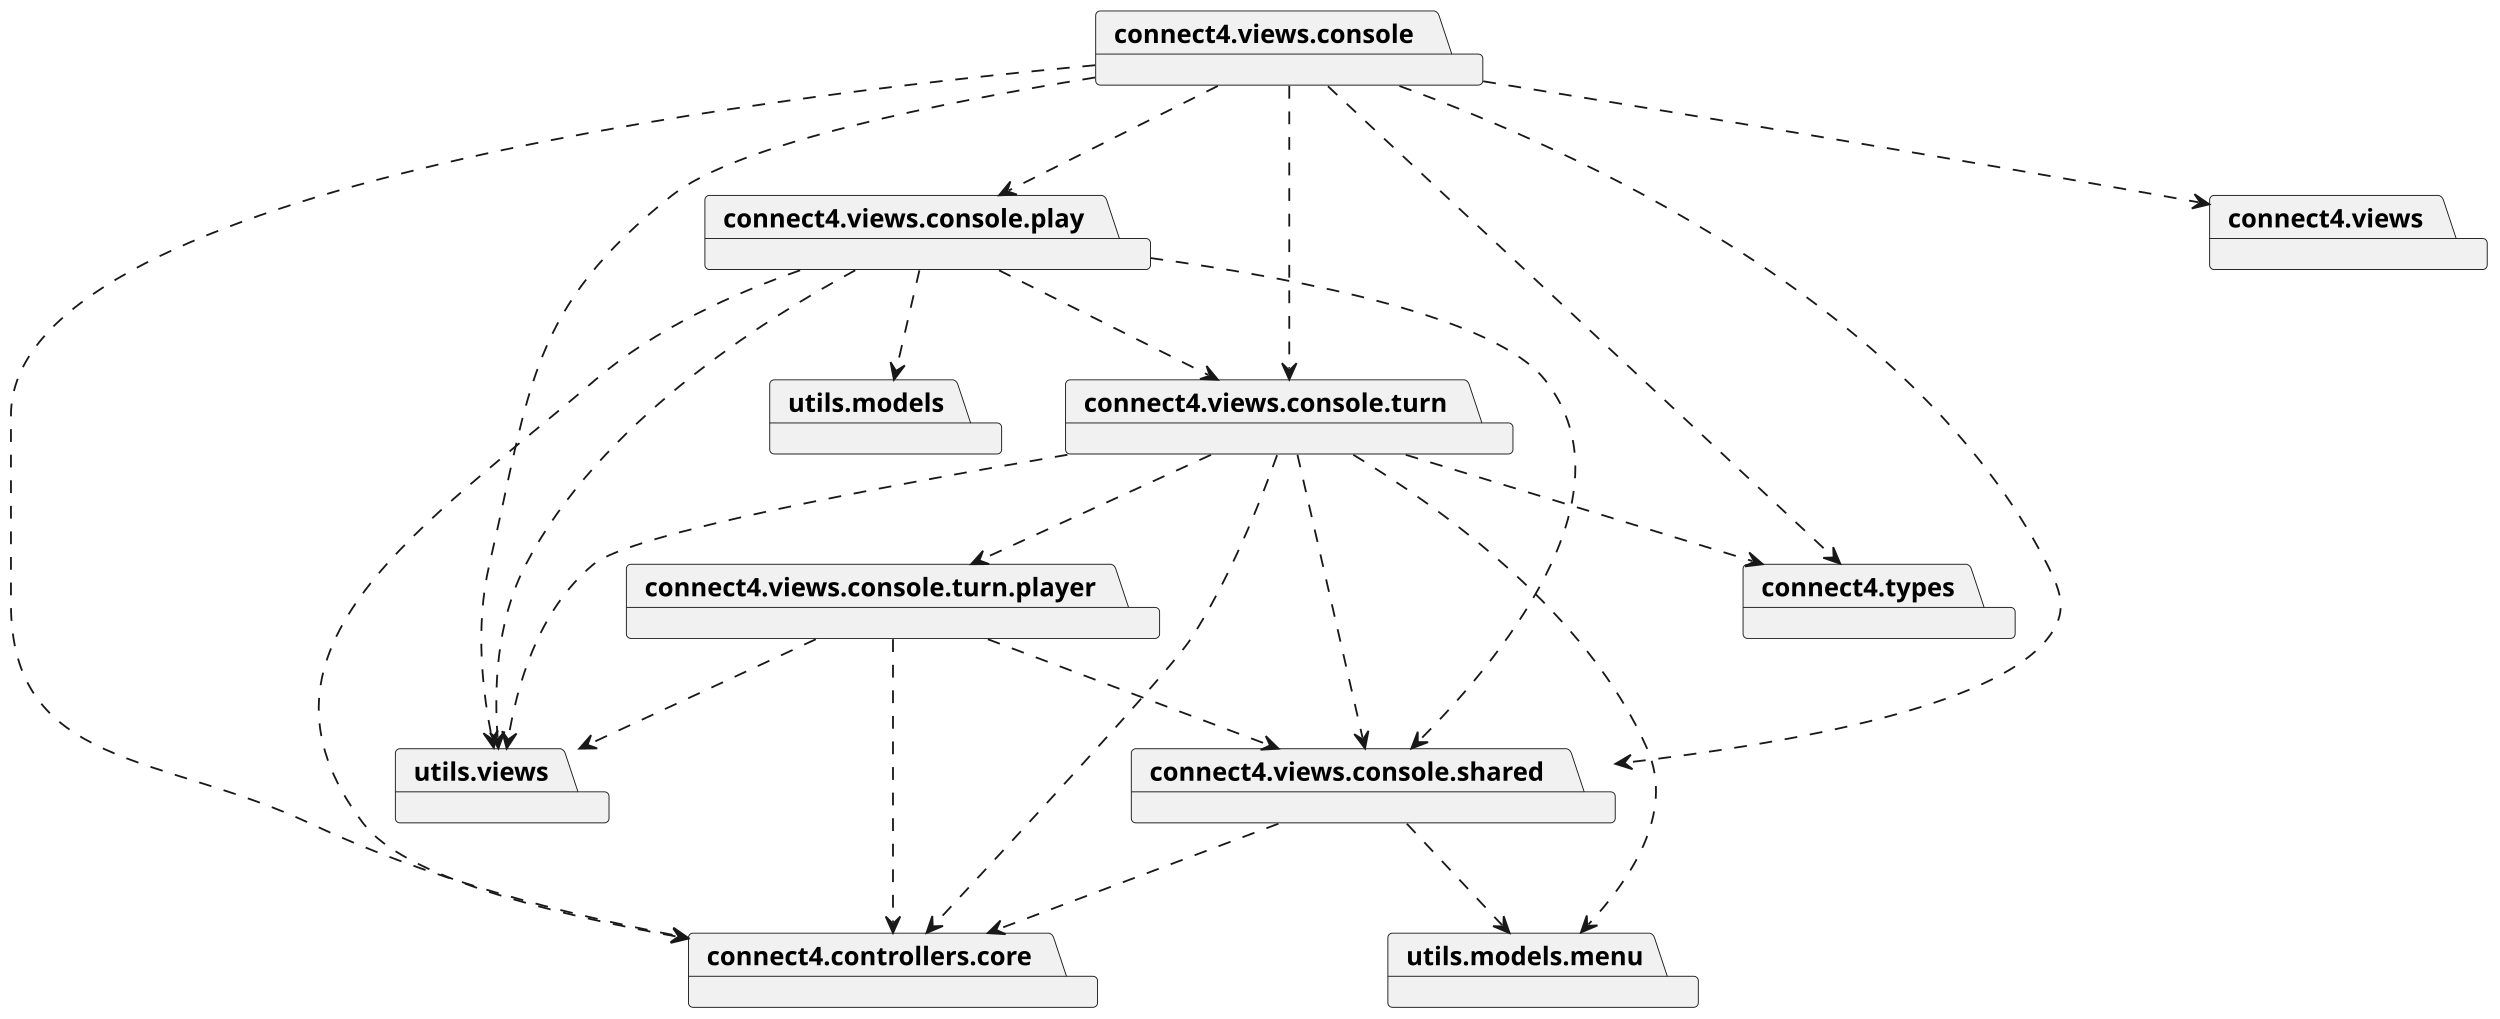
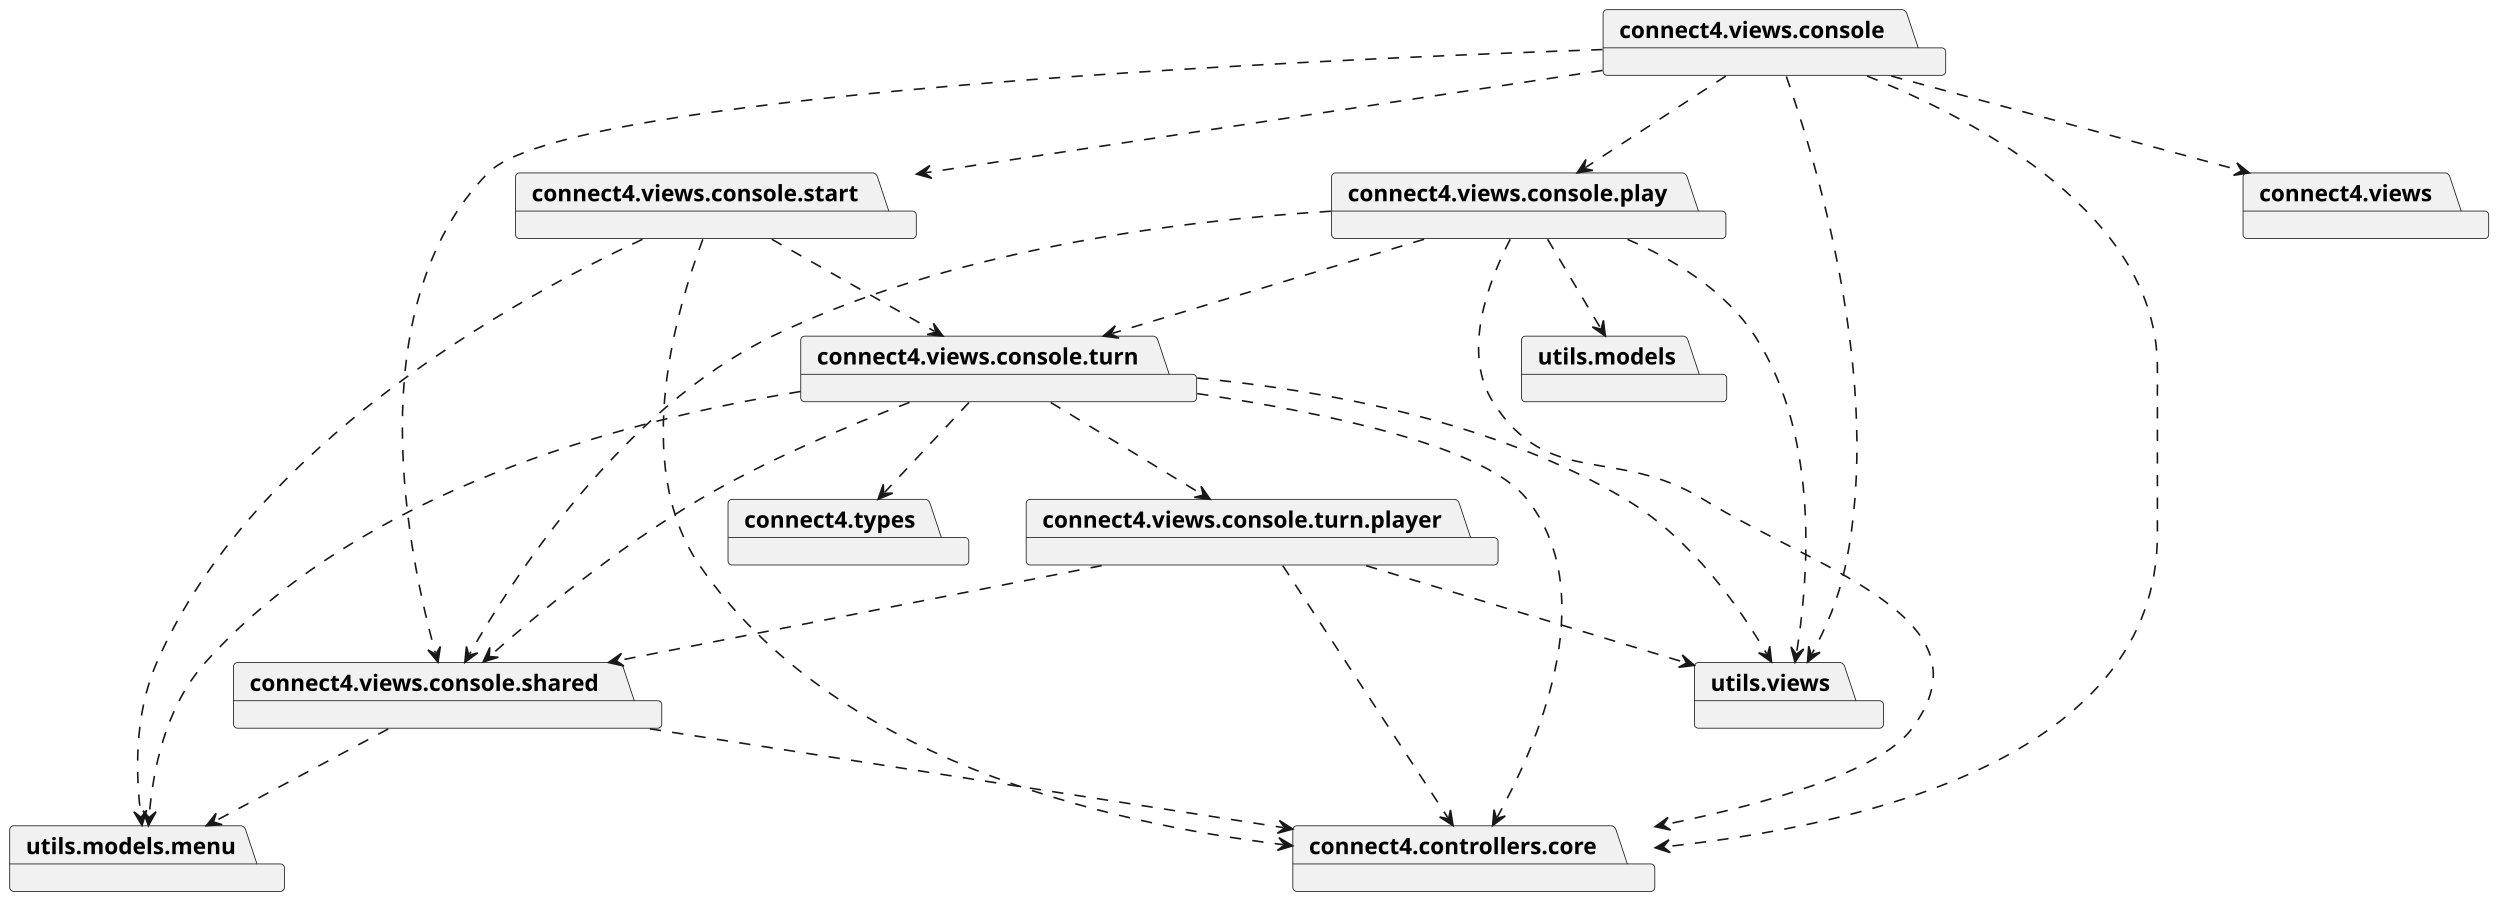
- <svg xmlns="http://www.w3.org/2000/svg" contentStyleType="text/css" height="558px" preserveAspectRatio="none" style="width:1369px;height:558px;background:#FFFFFF;" version="1.1" viewBox="0 0 1369 558" width="1369px" zoomAndPan="magnify">
+ <svg xmlns="http://www.w3.org/2000/svg" contentStyleType="text/css" height="558px" preserveAspectRatio="none" style="width:1547px;height:558px;background:#FFFFFF;" version="1.1" viewBox="0 0 1547 558" width="1547px" zoomAndPan="magnify">
  <defs />
  <g>
    <g id="elem_connect4.views.console">
-       <path d="M602.5,6 L785.5,6 A3.75,3.75 0 0 1 788,8.5 L795,29.609 L809.5,29.609 A2.5,2.5 0 0 1 812,32.109 L812,44.109 A2.5,2.5 0 0 1 809.5,46.609 L602.5,46.609 A2.5,2.5 0 0 1 600,44.109 L600,8.5 A2.5,2.5 0 0 1 602.5,6 " fill="#F1F1F1" style="stroke:#181818;stroke-width:0.5;" />
-       <line style="stroke:#181818;stroke-width:0.5;" x1="600" x2="795" y1="29.609" y2="29.609" />
-       <text fill="#000000" font-family="sans-serif" font-size="14" font-weight="bold" lengthAdjust="spacing" textLength="170" x="610" y="23.533">connect4.views.console</text>
+       <path d="M994.5,6 L1177.5,6 A3.75,3.75 0 0 1 1180,8.5 L1187,29.609 L1201.5,29.609 A2.5,2.5 0 0 1 1204,32.109 L1204,44.109 A2.5,2.5 0 0 1 1201.5,46.609 L994.5,46.609 A2.5,2.5 0 0 1 992,44.109 L992,8.5 A2.5,2.5 0 0 1 994.5,6 " fill="#F1F1F1" style="stroke:#181818;stroke-width:0.5;" />
+       <line style="stroke:#181818;stroke-width:0.5;" x1="992" x2="1187" y1="29.609" y2="29.609" />
+       <text fill="#000000" font-family="sans-serif" font-size="14" font-weight="bold" lengthAdjust="spacing" textLength="170" x="1002" y="23.533">connect4.views.console</text>
    </g>
    <g id="elem_connect4.views.console.play">
-       <path d="M388.5,107 L603.5,107 A3.75,3.75 0 0 1 606,109.5 L613,130.609 L627.5,130.609 A2.5,2.5 0 0 1 630,133.109 L630,145.109 A2.5,2.5 0 0 1 627.5,147.609 L388.5,147.609 A2.5,2.5 0 0 1 386,145.109 L386,109.5 A2.5,2.5 0 0 1 388.5,107 " fill="#F1F1F1" style="stroke:#181818;stroke-width:0.5;" />
-       <line style="stroke:#181818;stroke-width:0.5;" x1="386" x2="613" y1="130.609" y2="130.609" />
-       <text fill="#000000" font-family="sans-serif" font-size="14" font-weight="bold" lengthAdjust="spacing" textLength="202" x="396" y="124.533">connect4.views.console.play</text>
+       <path d="M826.5,107 L1041.5,107 A3.75,3.75 0 0 1 1044,109.5 L1051,130.609 L1065.5,130.609 A2.5,2.5 0 0 1 1068,133.109 L1068,145.109 A2.5,2.5 0 0 1 1065.5,147.609 L826.5,147.609 A2.5,2.5 0 0 1 824,145.109 L824,109.5 A2.5,2.5 0 0 1 826.5,107 " fill="#F1F1F1" style="stroke:#181818;stroke-width:0.5;" />
+       <line style="stroke:#181818;stroke-width:0.5;" x1="824" x2="1051" y1="130.609" y2="130.609" />
+       <text fill="#000000" font-family="sans-serif" font-size="14" font-weight="bold" lengthAdjust="spacing" textLength="202" x="834" y="124.533">connect4.views.console.play</text>
    </g>
    <g id="elem_connect4.views.console.shared">
-       <path d="M622,410 L858,410 A3.75,3.75 0 0 1 860.5,412.5 L867.5,433.609 L882,433.609 A2.5,2.5 0 0 1 884.5,436.109 L884.5,448.109 A2.5,2.5 0 0 1 882,450.609 L622,450.609 A2.5,2.5 0 0 1 619.5,448.109 L619.5,412.5 A2.5,2.5 0 0 1 622,410 " fill="#F1F1F1" style="stroke:#181818;stroke-width:0.5;" />
-       <line style="stroke:#181818;stroke-width:0.5;" x1="619.5" x2="867.5" y1="433.609" y2="433.609" />
-       <text fill="#000000" font-family="sans-serif" font-size="14" font-weight="bold" lengthAdjust="spacing" textLength="223" x="629.5" y="427.533">connect4.views.console.shared</text>
+       <path d="M147,410 L383,410 A3.75,3.75 0 0 1 385.5,412.5 L392.5,433.609 L407,433.609 A2.5,2.5 0 0 1 409.5,436.109 L409.5,448.109 A2.5,2.5 0 0 1 407,450.609 L147,450.609 A2.5,2.5 0 0 1 144.5,448.109 L144.5,412.5 A2.5,2.5 0 0 1 147,410 " fill="#F1F1F1" style="stroke:#181818;stroke-width:0.5;" />
+       <line style="stroke:#181818;stroke-width:0.5;" x1="144.5" x2="392.5" y1="433.609" y2="433.609" />
+       <text fill="#000000" font-family="sans-serif" font-size="14" font-weight="bold" lengthAdjust="spacing" textLength="223" x="154.5" y="427.533">connect4.views.console.shared</text>
    </g>
    <g id="elem_connect4.views.console.turn">
-       <path d="M586,208 L802,208 A3.75,3.75 0 0 1 804.5,210.5 L811.5,231.609 L826,231.609 A2.5,2.5 0 0 1 828.5,234.109 L828.5,246.109 A2.5,2.5 0 0 1 826,248.609 L586,248.609 A2.5,2.5 0 0 1 583.5,246.109 L583.5,210.5 A2.5,2.5 0 0 1 586,208 " fill="#F1F1F1" style="stroke:#181818;stroke-width:0.5;" />
-       <line style="stroke:#181818;stroke-width:0.5;" x1="583.5" x2="811.5" y1="231.609" y2="231.609" />
-       <text fill="#000000" font-family="sans-serif" font-size="14" font-weight="bold" lengthAdjust="spacing" textLength="203" x="593.5" y="225.533">connect4.views.console.turn</text>
+       <path d="M498,208 L714,208 A3.75,3.75 0 0 1 716.5,210.5 L723.5,231.609 L738,231.609 A2.5,2.5 0 0 1 740.5,234.109 L740.5,246.109 A2.5,2.5 0 0 1 738,248.609 L498,248.609 A2.5,2.5 0 0 1 495.5,246.109 L495.5,210.5 A2.5,2.5 0 0 1 498,208 " fill="#F1F1F1" style="stroke:#181818;stroke-width:0.5;" />
+       <line style="stroke:#181818;stroke-width:0.5;" x1="495.5" x2="723.5" y1="231.609" y2="231.609" />
+       <text fill="#000000" font-family="sans-serif" font-size="14" font-weight="bold" lengthAdjust="spacing" textLength="203" x="505.5" y="225.533">connect4.views.console.turn</text>
    </g>
    <g id="elem_connect4.views.console.turn.player">
-       <path d="M345.5,309 L608.5,309 A3.75,3.75 0 0 1 611,311.5 L618,332.609 L632.5,332.609 A2.5,2.5 0 0 1 635,335.109 L635,347.109 A2.5,2.5 0 0 1 632.5,349.609 L345.5,349.609 A2.5,2.5 0 0 1 343,347.109 L343,311.5 A2.5,2.5 0 0 1 345.5,309 " fill="#F1F1F1" style="stroke:#181818;stroke-width:0.5;" />
-       <line style="stroke:#181818;stroke-width:0.5;" x1="343" x2="618" y1="332.609" y2="332.609" />
-       <text fill="#000000" font-family="sans-serif" font-size="14" font-weight="bold" lengthAdjust="spacing" textLength="250" x="353" y="326.533">connect4.views.console.turn.player</text>
+       <path d="M637.5,309 L900.5,309 A3.75,3.75 0 0 1 903,311.5 L910,332.609 L924.5,332.609 A2.5,2.5 0 0 1 927,335.109 L927,347.109 A2.5,2.5 0 0 1 924.5,349.609 L637.5,349.609 A2.5,2.5 0 0 1 635,347.109 L635,311.5 A2.5,2.5 0 0 1 637.5,309 " fill="#F1F1F1" style="stroke:#181818;stroke-width:0.5;" />
+       <line style="stroke:#181818;stroke-width:0.5;" x1="635" x2="910" y1="332.609" y2="332.609" />
+       <text fill="#000000" font-family="sans-serif" font-size="14" font-weight="bold" lengthAdjust="spacing" textLength="250" x="645" y="326.533">connect4.views.console.turn.player</text>
    </g>
    <g id="elem_utils.views">
-       <path d="M219,410 L307,410 A3.75,3.75 0 0 1 309.5,412.5 L316.5,433.609 L331,433.609 A2.5,2.5 0 0 1 333.5,436.109 L333.5,448.109 A2.5,2.5 0 0 1 331,450.609 L219,450.609 A2.5,2.5 0 0 1 216.5,448.109 L216.5,412.5 A2.5,2.5 0 0 1 219,410 " fill="#F1F1F1" style="stroke:#181818;stroke-width:0.5;" />
-       <line style="stroke:#181818;stroke-width:0.5;" x1="216.5" x2="316.5" y1="433.609" y2="433.609" />
-       <text fill="#000000" font-family="sans-serif" font-size="14" font-weight="bold" lengthAdjust="spacing" textLength="75" x="226.5" y="427.533">utils.views</text>
+       <path d="M1051,410 L1139,410 A3.75,3.75 0 0 1 1141.5,412.5 L1148.5,433.609 L1163,433.609 A2.5,2.5 0 0 1 1165.5,436.109 L1165.5,448.109 A2.5,2.5 0 0 1 1163,450.609 L1051,450.609 A2.5,2.5 0 0 1 1048.5,448.109 L1048.5,412.5 A2.5,2.5 0 0 1 1051,410 " fill="#F1F1F1" style="stroke:#181818;stroke-width:0.5;" />
+       <line style="stroke:#181818;stroke-width:0.5;" x1="1048.5" x2="1148.5" y1="433.609" y2="433.609" />
+       <text fill="#000000" font-family="sans-serif" font-size="14" font-weight="bold" lengthAdjust="spacing" textLength="75" x="1058.5" y="427.533">utils.views</text>
    </g>
    <g id="elem_utils.models.menu">
-       <path d="M762.5,511 L903.5,511 A3.75,3.75 0 0 1 906,513.5 L913,534.609 L927.5,534.609 A2.5,2.5 0 0 1 930,537.109 L930,549.109 A2.5,2.5 0 0 1 927.5,551.609 L762.5,551.609 A2.5,2.5 0 0 1 760,549.109 L760,513.5 A2.5,2.5 0 0 1 762.5,511 " fill="#F1F1F1" style="stroke:#181818;stroke-width:0.5;" />
-       <line style="stroke:#181818;stroke-width:0.5;" x1="760" x2="913" y1="534.609" y2="534.609" />
-       <text fill="#000000" font-family="sans-serif" font-size="14" font-weight="bold" lengthAdjust="spacing" textLength="128" x="770" y="528.533">utils.models.menu</text>
+       <path d="M8.5,511 L149.5,511 A3.75,3.75 0 0 1 152,513.5 L159,534.609 L173.5,534.609 A2.5,2.5 0 0 1 176,537.109 L176,549.109 A2.5,2.5 0 0 1 173.5,551.609 L8.5,551.609 A2.5,2.5 0 0 1 6,549.109 L6,513.5 A2.5,2.5 0 0 1 8.5,511 " fill="#F1F1F1" style="stroke:#181818;stroke-width:0.5;" />
+       <line style="stroke:#181818;stroke-width:0.5;" x1="6" x2="159" y1="534.609" y2="534.609" />
+       <text fill="#000000" font-family="sans-serif" font-size="14" font-weight="bold" lengthAdjust="spacing" textLength="128" x="16" y="528.533">utils.models.menu</text>
    </g>
    <g id="elem_connect4.types">
-       <path d="M957,309 L1077,309 A3.75,3.75 0 0 1 1079.5,311.5 L1086.5,332.609 L1101,332.609 A2.5,2.5 0 0 1 1103.5,335.109 L1103.5,347.109 A2.5,2.5 0 0 1 1101,349.609 L957,349.609 A2.5,2.5 0 0 1 954.5,347.109 L954.5,311.5 A2.5,2.5 0 0 1 957,309 " fill="#F1F1F1" style="stroke:#181818;stroke-width:0.5;" />
-       <line style="stroke:#181818;stroke-width:0.5;" x1="954.5" x2="1086.5" y1="332.609" y2="332.609" />
-       <text fill="#000000" font-family="sans-serif" font-size="14" font-weight="bold" lengthAdjust="spacing" textLength="107" x="964.5" y="326.533">connect4.types</text>
+       <path d="M453,309 L573,309 A3.75,3.75 0 0 1 575.5,311.5 L582.5,332.609 L597,332.609 A2.5,2.5 0 0 1 599.5,335.109 L599.5,347.109 A2.5,2.5 0 0 1 597,349.609 L453,349.609 A2.5,2.5 0 0 1 450.5,347.109 L450.5,311.5 A2.5,2.5 0 0 1 453,309 " fill="#F1F1F1" style="stroke:#181818;stroke-width:0.5;" />
+       <line style="stroke:#181818;stroke-width:0.5;" x1="450.5" x2="582.5" y1="332.609" y2="332.609" />
+       <text fill="#000000" font-family="sans-serif" font-size="14" font-weight="bold" lengthAdjust="spacing" textLength="107" x="460.5" y="326.533">connect4.types</text>
    </g>
    <g id="elem_connect4.controllers.core">
-       <path d="M379.5,511 L574.5,511 A3.75,3.75 0 0 1 577,513.5 L584,534.609 L598.5,534.609 A2.5,2.5 0 0 1 601,537.109 L601,549.109 A2.5,2.5 0 0 1 598.5,551.609 L379.5,551.609 A2.5,2.5 0 0 1 377,549.109 L377,513.5 A2.5,2.5 0 0 1 379.5,511 " fill="#F1F1F1" style="stroke:#181818;stroke-width:0.5;" />
-       <line style="stroke:#181818;stroke-width:0.5;" x1="377" x2="584" y1="534.609" y2="534.609" />
-       <text fill="#000000" font-family="sans-serif" font-size="14" font-weight="bold" lengthAdjust="spacing" textLength="182" x="387" y="528.533">connect4.controllers.core</text>
+       <path d="M802.5,511 L997.5,511 A3.75,3.75 0 0 1 1000,513.5 L1007,534.609 L1021.5,534.609 A2.5,2.5 0 0 1 1024,537.109 L1024,549.109 A2.5,2.5 0 0 1 1021.5,551.609 L802.5,551.609 A2.5,2.5 0 0 1 800,549.109 L800,513.5 A2.5,2.5 0 0 1 802.5,511 " fill="#F1F1F1" style="stroke:#181818;stroke-width:0.5;" />
+       <line style="stroke:#181818;stroke-width:0.5;" x1="800" x2="1007" y1="534.609" y2="534.609" />
+       <text fill="#000000" font-family="sans-serif" font-size="14" font-weight="bold" lengthAdjust="spacing" textLength="182" x="810" y="528.533">connect4.controllers.core</text>
    </g>
    <g id="elem_utils.models">
-       <path d="M424,208 L522,208 A3.75,3.75 0 0 1 524.5,210.5 L531.5,231.609 L546,231.609 A2.5,2.5 0 0 1 548.5,234.109 L548.5,246.109 A2.5,2.5 0 0 1 546,248.609 L424,248.609 A2.5,2.5 0 0 1 421.5,246.109 L421.5,210.5 A2.5,2.5 0 0 1 424,208 " fill="#F1F1F1" style="stroke:#181818;stroke-width:0.5;" />
-       <line style="stroke:#181818;stroke-width:0.5;" x1="421.5" x2="531.5" y1="231.609" y2="231.609" />
-       <text fill="#000000" font-family="sans-serif" font-size="14" font-weight="bold" lengthAdjust="spacing" textLength="85" x="431.5" y="225.533">utils.models</text>
+       <path d="M944,208 L1042,208 A3.75,3.75 0 0 1 1044.5,210.5 L1051.5,231.609 L1066,231.609 A2.5,2.5 0 0 1 1068.5,234.109 L1068.5,246.109 A2.5,2.5 0 0 1 1066,248.609 L944,248.609 A2.5,2.5 0 0 1 941.5,246.109 L941.5,210.5 A2.5,2.5 0 0 1 944,208 " fill="#F1F1F1" style="stroke:#181818;stroke-width:0.5;" />
+       <line style="stroke:#181818;stroke-width:0.5;" x1="941.5" x2="1051.5" y1="231.609" y2="231.609" />
+       <text fill="#000000" font-family="sans-serif" font-size="14" font-weight="bold" lengthAdjust="spacing" textLength="85" x="951.5" y="225.533">utils.models</text>
+     </g>
+     <g id="elem_connect4.views.console.start">
+       <path d="M321.5,107 L540.5,107 A3.75,3.75 0 0 1 543,109.5 L550,130.609 L564.5,130.609 A2.5,2.5 0 0 1 567,133.109 L567,145.109 A2.5,2.5 0 0 1 564.5,147.609 L321.5,147.609 A2.5,2.5 0 0 1 319,145.109 L319,109.5 A2.5,2.5 0 0 1 321.5,107 " fill="#F1F1F1" style="stroke:#181818;stroke-width:0.5;" />
+       <line style="stroke:#181818;stroke-width:0.5;" x1="319" x2="550" y1="130.609" y2="130.609" />
+       <text fill="#000000" font-family="sans-serif" font-size="14" font-weight="bold" lengthAdjust="spacing" textLength="206" x="329" y="124.533">connect4.views.console.start</text>
    </g>
    <g id="elem_connect4.views">
-       <path d="M1212.5,107 L1335.5,107 A3.75,3.75 0 0 1 1338,109.5 L1345,130.609 L1359.5,130.609 A2.5,2.5 0 0 1 1362,133.109 L1362,145.109 A2.5,2.5 0 0 1 1359.5,147.609 L1212.5,147.609 A2.5,2.5 0 0 1 1210,145.109 L1210,109.5 A2.5,2.5 0 0 1 1212.5,107 " fill="#F1F1F1" style="stroke:#181818;stroke-width:0.5;" />
-       <line style="stroke:#181818;stroke-width:0.5;" x1="1210" x2="1345" y1="130.609" y2="130.609" />
-       <text fill="#000000" font-family="sans-serif" font-size="14" font-weight="bold" lengthAdjust="spacing" textLength="110" x="1220" y="124.533">connect4.views</text>
+       <path d="M1390.5,107 L1513.5,107 A3.75,3.75 0 0 1 1516,109.5 L1523,130.609 L1537.5,130.609 A2.5,2.5 0 0 1 1540,133.109 L1540,145.109 A2.5,2.5 0 0 1 1537.5,147.609 L1390.5,147.609 A2.5,2.5 0 0 1 1388,145.109 L1388,109.5 A2.5,2.5 0 0 1 1390.5,107 " fill="#F1F1F1" style="stroke:#181818;stroke-width:0.5;" />
+       <line style="stroke:#181818;stroke-width:0.5;" x1="1388" x2="1523" y1="130.609" y2="130.609" />
+       <text fill="#000000" font-family="sans-serif" font-size="14" font-weight="bold" lengthAdjust="spacing" textLength="110" x="1398" y="124.533">connect4.views</text>
+     </g>
+     <g id="link_connect4.views.console_connect4.views.console.play">
+       <path d="M1067.97,47.06 C1041.32,64.42 1007.628,86.366 980.998,103.706 " fill="none" id="connect4.views.console-to-connect4.views.console.play" style="stroke:#181818;stroke-width:1.0;stroke-dasharray:7.0,7.0;" />
+       <polygon fill="#181818" points="975.97,106.98,985.695,105.421,980.16,104.252,981.329,98.717,975.97,106.98" style="stroke:#181818;stroke-width:1.0;" />
+     </g>
+     <g id="link_connect4.views.console_connect4.views.console.start">
+       <path d="M991.67,43.57 C875.56,61.12 695.753,88.293 573.053,106.843 " fill="none" id="connect4.views.console-to-connect4.views.console.start" style="stroke:#181818;stroke-width:1.0;stroke-dasharray:7.0,7.0;" />
+       <polygon fill="#181818" points="567.12,107.74,576.617,110.35,572.064,106.993,575.421,102.44,567.12,107.74" style="stroke:#181818;stroke-width:1.0;" />
    </g>
    <g id="link_connect4.views.console_connect4.controllers.core">
-       <path d="M599.69,35.72 C403.86,53.79 6,105.53 6,227.5 C6,227.5 6,227.5 6,330.5 C6,420.95 88.13,412.56 170,451 C235.36,481.69 308.119,500.321 370.979,512.471 " fill="none" id="connect4.views.console-to-connect4.controllers.core" style="stroke:#181818;stroke-width:1.0;stroke-dasharray:7.0,7.0;" />
-       <polygon fill="#181818" points="376.87,513.61,368.793,507.975,371.961,512.661,367.274,515.829,376.87,513.61" style="stroke:#181818;stroke-width:1.0;" />
+       <path d="M1155.37,47.08 C1225.51,75.09 1335,133.82 1335,227.5 C1335,227.5 1335,227.5 1335,330.5 C1335,468.19 1155.526,510.594 1030.216,523.954 " fill="none" id="connect4.views.console-to-connect4.controllers.core" style="stroke:#181818;stroke-width:1.0;stroke-dasharray:7.0,7.0;" />
+       <polygon fill="#181818" points="1024.25,524.59,1033.623,527.613,1029.222,524.06,1032.775,519.658,1024.25,524.59" style="stroke:#181818;stroke-width:1.0;" />
    </g>
    <g id="link_connect4.views.console_connect4.views">
-       <path d="M812.21,44.52 C908.95,60.18 1055.71,84.35 1183,107 C1191.69,108.55 1194.88,109.12 1203.92,110.79 " fill="none" id="connect4.views.console-to-connect4.views" style="stroke:#181818;stroke-width:1.0;stroke-dasharray:7.0,7.0;" />
-       <polygon fill="#181818" points="1209.82,111.88,1201.696,106.312,1204.903,110.972,1200.243,114.178,1209.82,111.88" style="stroke:#181818;stroke-width:1.0;" />
+       <path d="M1170.31,47.06 C1234.47,64.42 1321.928,88.074 1386.048,105.414 " fill="none" id="connect4.views.console-to-connect4.views" style="stroke:#181818;stroke-width:1.0;stroke-dasharray:7.0,7.0;" />
+       <polygon fill="#181818" points="1391.84,106.98,1384.196,100.769,1387.013,105.675,1382.108,108.492,1391.84,106.98" style="stroke:#181818;stroke-width:1.0;" />
    </g>
-     <g id="link_connect4.views.console_connect4.views.console.play">
-       <path d="M666.88,47.06 C632.17,64.42 587.087,86.957 552.407,104.297 " fill="none" id="connect4.views.console-to-connect4.views.console.play" style="stroke:#181818;stroke-width:1.0;stroke-dasharray:7.0,7.0;" />
-       <polygon fill="#181818" points="547.04,106.98,556.879,106.533,551.512,104.744,553.301,99.377,547.04,106.98" style="stroke:#181818;stroke-width:1.0;" />
+     <g id="link_connect4.views.console_connect4.views.console.shared">
+       <path d="M991.62,30.66 C785.85,37.83 349.31,58.63 302,107 C219.74,191.11 253.76,347.76 269.42,403.99 " fill="none" id="connect4.views.console-to-connect4.views.console.shared" style="stroke:#181818;stroke-width:1.0;stroke-dasharray:7.0,7.0;" />
+       <polygon fill="#181818" points="271.03,409.77,272.469,400.027,269.689,404.953,264.762,402.173,271.03,409.77" style="stroke:#181818;stroke-width:1.0;" />
    </g>
    <g id="link_connect4.views.console_utils.views">
-       <path d="M599.63,42.44 C514.47,56.2 403.58,78.75 368,107 C289.55,169.29 290.82,211.46 268,309 C259.88,343.69 264.465,379.554 269.245,403.694 " fill="none" id="connect4.views.console-to-utils.views" style="stroke:#181818;stroke-width:1.0;stroke-dasharray:7.0,7.0;" />
-       <polygon fill="#181818" points="270.41,409.58,272.586,399.974,269.439,404.675,264.738,401.528,270.41,409.58" style="stroke:#181818;stroke-width:1.0;" />
-     </g>
-     <g id="link_connect4.views.console_connect4.types">
-       <path d="M727.19,47.25 C785.72,101.79 944.721,249.959 1003.341,304.589 " fill="none" id="connect4.views.console-to-connect4.types" style="stroke:#181818;stroke-width:1.0;stroke-dasharray:7.0,7.0;" />
-       <polygon fill="#181818" points="1007.73,308.68,1003.873,299.618,1004.072,305.271,998.419,305.47,1007.73,308.68" style="stroke:#181818;stroke-width:1.0;" />
-     </g>
-     <g id="link_connect4.views.console_connect4.views.console.shared">
-       <path d="M766.32,47.09 C862.52,82.04 1047.32,165.29 1121,309 C1129.31,325.22 1132.45,335.82 1121,350 C1091.31,386.77 983.879,406.651 890.539,417.601 " fill="none" id="connect4.views.console-to-connect4.views.console.shared" style="stroke:#181818;stroke-width:1.0;stroke-dasharray:7.0,7.0;" />
-       <polygon fill="#181818" points="884.58,418.3,893.985,421.224,889.546,417.717,893.053,413.279,884.58,418.3" style="stroke:#181818;stroke-width:1.0;" />
-     </g>
-     <g id="link_connect4.views.console_connect4.views.console.turn">
-       <path d="M706,47.04 C706,85.28 706,163.58 706,201.88 " fill="none" id="connect4.views.console-to-connect4.views.console.turn" style="stroke:#181818;stroke-width:1.0;stroke-dasharray:7.0,7.0;" />
-       <polygon fill="#181818" points="706,207.88,710,198.88,706,202.88,702,198.88,706,207.88" style="stroke:#181818;stroke-width:1.0;" />
+       <path d="M1105.38,47.3 C1123.29,98.03 1165.85,236.64 1142,350 C1137.5,371.4 1129.703,388.771 1121.332,404.401 " fill="none" id="connect4.views.console-to-utils.views" style="stroke:#181818;stroke-width:1.0;stroke-dasharray:7.0,7.0;" />
+       <polygon fill="#181818" points="1118.5,409.69,1126.275,403.644,1120.86,405.282,1119.223,399.868,1118.5,409.69" style="stroke:#181818;stroke-width:1.0;" />
    </g>
    <g id="link_connect4.views.console.play_connect4.views.console.turn">
-       <path d="M547.12,148.06 C581.83,165.42 626.913,187.957 661.593,205.297 " fill="none" id="connect4.views.console.play-to-connect4.views.console.turn" style="stroke:#181818;stroke-width:1.0;stroke-dasharray:7.0,7.0;" />
-       <polygon fill="#181818" points="666.96,207.98,660.699,200.377,662.488,205.744,657.121,207.533,666.96,207.98" style="stroke:#181818;stroke-width:1.0;" />
+       <path d="M881.2,148.06 C823.69,165.42 745.874,188.907 688.414,206.247 " fill="none" id="connect4.views.console.play-to-connect4.views.console.turn" style="stroke:#181818;stroke-width:1.0;stroke-dasharray:7.0,7.0;" />
+       <polygon fill="#181818" points="682.67,207.98,692.442,209.209,687.457,206.536,690.131,201.55,682.67,207.98" style="stroke:#181818;stroke-width:1.0;" />
    </g>
    <g id="link_connect4.views.console.play_connect4.controllers.core">
-       <path d="M438.14,148.02 C401.77,160.74 358.27,180.22 326,208 C233.64,287.5 125.1,354.11 199,451 C221.04,479.9 299.008,499.802 370.918,512.932 " fill="none" id="connect4.views.console.play-to-connect4.controllers.core" style="stroke:#181818;stroke-width:1.0;stroke-dasharray:7.0,7.0;" />
-       <polygon fill="#181818" points="376.82,514.01,368.685,508.459,371.901,513.112,367.248,516.328,376.82,514.01" style="stroke:#181818;stroke-width:1.0;" />
+       <path d="M934.54,148.08 C921.39,173.36 904.06,217.83 924,249 C958.3,302.6 999.69,275.83 1054,309 C1126.76,353.45 1234.11,382.75 1183,451 C1163.27,477.35 1095.584,496.699 1030.074,510.319 " fill="none" id="connect4.views.console.play-to-connect4.controllers.core" style="stroke:#181818;stroke-width:1.0;stroke-dasharray:7.0,7.0;" />
+       <polygon fill="#181818" points="1024.2,511.54,1033.826,513.624,1029.095,510.522,1032.197,505.792,1024.2,511.54" style="stroke:#181818;stroke-width:1.0;" />
    </g>
    <g id="link_connect4.views.console.play_connect4.views.console.shared">
-       <path d="M630,141.3 C715.47,153.08 819.05,173.98 846,208 C897.1,272.51 818.136,364.661 777.066,405.671 " fill="none" id="connect4.views.console.play-to-connect4.views.console.shared" style="stroke:#181818;stroke-width:1.0;stroke-dasharray:7.0,7.0;" />
-       <polygon fill="#181818" points="772.82,409.91,782.015,406.381,776.358,406.377,776.362,400.72,772.82,409.91" style="stroke:#181818;stroke-width:1.0;" />
+       <path d="M823.52,130.71 C725.63,136.75 587.22,155.1 478,208 C383.83,253.61 316.348,359.435 290.618,404.645 " fill="none" id="connect4.views.console.play-to-connect4.views.console.shared" style="stroke:#181818;stroke-width:1.0;stroke-dasharray:7.0,7.0;" />
+       <polygon fill="#181818" points="287.65,409.86,295.578,404.017,290.123,405.514,288.625,400.06,287.65,409.86" style="stroke:#181818;stroke-width:1.0;" />
    </g>
    <g id="link_connect4.views.console.play_utils.models">
-       <path d="M503.46,148.06 C499.42,165.42 494.918,184.796 490.888,202.136 " fill="none" id="connect4.views.console.play-to-utils.models" style="stroke:#181818;stroke-width:1.0;stroke-dasharray:7.0,7.0;" />
-       <polygon fill="#181818" points="489.53,207.98,495.464,200.119,490.662,203.11,487.671,198.308,489.53,207.98" style="stroke:#181818;stroke-width:1.0;" />
+       <path d="M957.66,148.06 C968,165.42 979.957,185.487 990.297,202.827 " fill="none" id="connect4.views.console.play-to-utils.models" style="stroke:#181818;stroke-width:1.0;stroke-dasharray:7.0,7.0;" />
+       <polygon fill="#181818" points="993.37,207.98,992.196,198.201,990.809,203.686,985.325,202.299,993.37,207.98" style="stroke:#181818;stroke-width:1.0;" />
    </g>
    <g id="link_connect4.views.console.play_utils.views">
-       <path d="M468.32,148.02 C416.62,175.83 328.11,232.13 288,309 C271.16,341.27 270.717,378.975 272.478,403.905 " fill="none" id="connect4.views.console.play-to-utils.views" style="stroke:#181818;stroke-width:1.0;stroke-dasharray:7.0,7.0;" />
-       <polygon fill="#181818" points="272.9,409.89,276.256,400.631,272.548,404.902,268.276,401.194,272.9,409.89" style="stroke:#181818;stroke-width:1.0;" />
+       <path d="M1007.12,148.13 C1035.87,160.61 1067.78,179.84 1086,208 C1127.35,271.88 1118.457,362.688 1111.727,403.889 " fill="none" id="connect4.views.console.play-to-utils.views" style="stroke:#181818;stroke-width:1.0;stroke-dasharray:7.0,7.0;" />
+       <polygon fill="#181818" points="1110.76,409.81,1116.159,401.573,1111.566,404.875,1108.263,400.283,1110.76,409.81" style="stroke:#181818;stroke-width:1.0;" />
    </g>
    <g id="link_connect4.views.console.turn_connect4.controllers.core">
-       <path d="M699.33,249.24 C690.51,273.93 673.54,316.97 652,350 C640.47,367.68 551.564,463.514 511.424,506.524 " fill="none" id="connect4.views.console.turn-to-connect4.controllers.core" style="stroke:#181818;stroke-width:1.0;stroke-dasharray:7.0,7.0;" />
-       <polygon fill="#181818" points="507.33,510.91,516.395,507.06,510.741,507.255,510.546,501.601,507.33,510.91" style="stroke:#181818;stroke-width:1.0;" />
+       <path d="M740.83,243.55 C822.59,255.71 919.5,276.56 945,309 C992.57,369.52 949.723,463.679 926.543,505.609 " fill="none" id="connect4.views.console.turn-to-connect4.controllers.core" style="stroke:#181818;stroke-width:1.0;stroke-dasharray:7.0,7.0;" />
+       <polygon fill="#181818" points="923.64,510.86,931.495,504.919,926.059,506.484,924.494,501.048,923.64,510.86" style="stroke:#181818;stroke-width:1.0;" />
    </g>
    <g id="link_connect4.views.console.turn_connect4.types">
-       <path d="M769.81,249.06 C826.44,266.42 902.993,289.882 959.583,307.222 " fill="none" id="connect4.views.console.turn-to-connect4.types" style="stroke:#181818;stroke-width:1.0;stroke-dasharray:7.0,7.0;" />
-       <polygon fill="#181818" points="965.32,308.98,957.887,302.519,960.539,307.515,955.543,310.168,965.32,308.98" style="stroke:#181818;stroke-width:1.0;" />
+       <path d="M599.63,249.06 C583.32,266.42 563.738,287.267 547.448,304.607 " fill="none" id="connect4.views.console.turn-to-connect4.types" style="stroke:#181818;stroke-width:1.0;stroke-dasharray:7.0,7.0;" />
+       <polygon fill="#181818" points="543.34,308.98,552.418,305.159,546.764,305.336,546.587,299.682,543.34,308.98" style="stroke:#181818;stroke-width:1.0;" />
    </g>
    <g id="link_connect4.views.console.turn_utils.models.menu">
-       <path d="M741.08,249.04 C788.01,277.43 869.12,335.01 902,410 C917.71,445.82 891.928,482.469 869.808,506.228 " fill="none" id="connect4.views.console.turn-to-utils.models.menu" style="stroke:#181818;stroke-width:1.0;stroke-dasharray:7.0,7.0;" />
-       <polygon fill="#181818" points="865.72,510.62,874.78,506.758,869.127,506.96,868.925,501.307,865.72,510.62" style="stroke:#181818;stroke-width:1.0;" />
+       <path d="M495.32,242.26 C383.45,260.47 221.63,304.4 127,410 C101.36,438.62 94.446,478.86 92.326,504.96 " fill="none" id="connect4.views.console.turn-to-utils.models.menu" style="stroke:#181818;stroke-width:1.0;stroke-dasharray:7.0,7.0;" />
+       <polygon fill="#181818" points="91.84,510.94,96.555,502.293,92.245,505.956,88.582,501.646,91.84,510.94" style="stroke:#181818;stroke-width:1.0;" />
    </g>
    <g id="link_connect4.views.console.turn_connect4.views.console.shared">
-       <path d="M710.49,249.04 C719.29,287.28 737.335,365.733 746.145,404.033 " fill="none" id="connect4.views.console.turn-to-connect4.views.console.shared" style="stroke:#181818;stroke-width:1.0;stroke-dasharray:7.0,7.0;" />
-       <polygon fill="#181818" points="747.49,409.88,749.371,400.212,746.369,405.007,741.574,402.006,747.49,409.88" style="stroke:#181818;stroke-width:1.0;" />
+       <path d="M562.82,249.01 C525.09,263.35 474.58,284.54 433,309 C381.68,339.19 332.553,380.045 303.473,405.654 " fill="none" id="connect4.views.console.turn-to-connect4.views.console.shared" style="stroke:#181818;stroke-width:1.0;stroke-dasharray:7.0,7.0;" />
+       <polygon fill="#181818" points="298.97,409.62,308.368,406.674,302.722,406.315,303.08,400.67,298.97,409.62" style="stroke:#181818;stroke-width:1.0;" />
    </g>
    <g id="link_connect4.views.console.turn_connect4.views.console.turn.player">
-       <path d="M663.13,249.06 C625.08,266.42 575.259,289.15 537.239,306.49 " fill="none" id="connect4.views.console.turn-to-connect4.views.console.turn.player" style="stroke:#181818;stroke-width:1.0;stroke-dasharray:7.0,7.0;" />
-       <polygon fill="#181818" points="531.78,308.98,541.628,308.885,536.329,306.905,538.309,301.606,531.78,308.98" style="stroke:#181818;stroke-width:1.0;" />
+       <path d="M650.2,249.06 C678.78,266.42 715.182,288.525 743.732,305.865 " fill="none" id="connect4.views.console.turn-to-connect4.views.console.turn.player" style="stroke:#181818;stroke-width:1.0;stroke-dasharray:7.0,7.0;" />
+       <polygon fill="#181818" points="748.86,308.98,743.244,300.889,744.587,306.384,739.091,307.727,748.86,308.98" style="stroke:#181818;stroke-width:1.0;" />
    </g>
    <g id="link_connect4.views.console.turn_utils.views">
-       <path d="M584.55,249.02 C480.8,266.64 345.18,292.29 325,309 C293.95,334.71 282.876,377.01 278.426,404 " fill="none" id="connect4.views.console.turn-to-utils.views" style="stroke:#181818;stroke-width:1.0;stroke-dasharray:7.0,7.0;" />
-       <polygon fill="#181818" points="277.45,409.92,282.861,401.691,278.263,404.987,274.967,400.389,277.45,409.92" style="stroke:#181818;stroke-width:1.0;" />
+       <path d="M740.89,233.96 C821.2,241.67 925.68,261.11 1006,309 C1047.73,333.88 1077.231,377.241 1093.181,404.511 " fill="none" id="connect4.views.console.turn-to-utils.views" style="stroke:#181818;stroke-width:1.0;stroke-dasharray:7.0,7.0;" />
+       <polygon fill="#181818" points="1096.21,409.69,1095.119,399.902,1093.686,405.374,1088.213,403.941,1096.21,409.69" style="stroke:#181818;stroke-width:1.0;" />
    </g>
    <g id="link_connect4.views.console.turn.player_connect4.controllers.core">
-       <path d="M489,350.04 C489,388.28 489,466.58 489,504.88 " fill="none" id="connect4.views.console.turn.player-to-connect4.controllers.core" style="stroke:#181818;stroke-width:1.0;stroke-dasharray:7.0,7.0;" />
-       <polygon fill="#181818" points="489,510.88,493,501.88,489,505.88,485,501.88,489,510.88" style="stroke:#181818;stroke-width:1.0;" />
+       <path d="M793.8,350.04 C818.84,388.28 870.772,467.561 895.862,505.861 " fill="none" id="connect4.views.console.turn.player-to-connect4.controllers.core" style="stroke:#181818;stroke-width:1.0;stroke-dasharray:7.0,7.0;" />
+       <polygon fill="#181818" points="899.15,510.88,897.564,501.16,896.41,506.697,890.872,505.543,899.15,510.88" style="stroke:#181818;stroke-width:1.0;" />
    </g>
    <g id="link_connect4.views.console.turn.player_connect4.views.console.shared">
-       <path d="M540.96,350.06 C587.07,367.42 648.454,390.527 694.534,407.867 " fill="none" id="connect4.views.console.turn.player-to-connect4.views.console.shared" style="stroke:#181818;stroke-width:1.0;stroke-dasharray:7.0,7.0;" />
-       <polygon fill="#181818" points="700.15,409.98,693.135,403.067,695.47,408.219,690.318,410.554,700.15,409.98" style="stroke:#181818;stroke-width:1.0;" />
+       <path d="M681.73,350 C593.4,367.35 470.767,391.444 382.377,408.804 " fill="none" id="connect4.views.console.turn.player-to-connect4.views.console.shared" style="stroke:#181818;stroke-width:1.0;stroke-dasharray:7.0,7.0;" />
+       <polygon fill="#181818" points="376.49,409.96,386.092,412.151,381.396,408.996,384.55,404.3,376.49,409.96" style="stroke:#181818;stroke-width:1.0;" />
    </g>
    <g id="link_connect4.views.console.turn.player_utils.views">
-       <path d="M446.72,350.06 C409.2,367.42 360.126,390.121 322.636,407.461 " fill="none" id="connect4.views.console.turn.player-to-utils.views" style="stroke:#181818;stroke-width:1.0;stroke-dasharray:7.0,7.0;" />
-       <polygon fill="#181818" points="317.19,409.98,327.038,409.832,321.728,407.881,323.679,402.571,317.19,409.98" style="stroke:#181818;stroke-width:1.0;" />
+       <path d="M845.41,350.06 C904.51,368.01 985.569,392.627 1042.739,409.987 " fill="none" id="connect4.views.console.turn.player-to-utils.views" style="stroke:#181818;stroke-width:1.0;stroke-dasharray:7.0,7.0;" />
+       <polygon fill="#181818" points="1048.48,411.73,1041.031,405.288,1043.696,410.277,1038.706,412.942,1048.48,411.73" style="stroke:#181818;stroke-width:1.0;" />
    </g>
    <g id="link_connect4.views.console.shared_connect4.controllers.core">
-       <path d="M700.04,451.06 C653.93,468.42 592.546,491.527 546.466,508.867 " fill="none" id="connect4.views.console.shared-to-connect4.controllers.core" style="stroke:#181818;stroke-width:1.0;stroke-dasharray:7.0,7.0;" />
-       <polygon fill="#181818" points="540.85,510.98,550.682,511.554,545.53,509.219,547.865,504.067,540.85,510.98" style="stroke:#181818;stroke-width:1.0;" />
+       <path d="M402.08,451 C517.88,469.05 682.582,494.736 794.032,512.106 " fill="none" id="connect4.views.console.shared-to-connect4.controllers.core" style="stroke:#181818;stroke-width:1.0;stroke-dasharray:7.0,7.0;" />
+       <polygon fill="#181818" points="799.96,513.03,791.683,507.692,795.02,512.26,790.451,515.596,799.96,513.03" style="stroke:#181818;stroke-width:1.0;" />
    </g>
    <g id="link_connect4.views.console.shared_utils.models.menu">
-       <path d="M770.37,451.06 C786.68,468.42 806.262,489.267 822.552,506.607 " fill="none" id="connect4.views.console.shared-to-utils.models.menu" style="stroke:#181818;stroke-width:1.0;stroke-dasharray:7.0,7.0;" />
-       <polygon fill="#181818" points="826.66,510.98,823.413,501.682,823.236,507.336,817.582,507.159,826.66,510.98" style="stroke:#181818;stroke-width:1.0;" />
+       <path d="M240.25,451.06 C207.64,468.42 165.557,490.822 132.967,508.162 " fill="none" id="connect4.views.console.shared-to-utils.models.menu" style="stroke:#181818;stroke-width:1.0;stroke-dasharray:7.0,7.0;" />
+       <polygon fill="#181818" points="127.67,510.98,137.494,510.284,132.084,508.631,133.737,503.221,127.67,510.98" style="stroke:#181818;stroke-width:1.0;" />
+     </g>
+     <g id="link_connect4.views.console.start_connect4.controllers.core">
+       <path d="M434.9,148.12 C419.18,189.59 389.75,287.48 433,350 C515.16,468.76 680.064,508.753 793.904,522.653 " fill="none" id="connect4.views.console.start-to-connect4.controllers.core" style="stroke:#181818;stroke-width:1.0;stroke-dasharray:7.0,7.0;" />
+       <polygon fill="#181818" points="799.86,523.38,791.411,518.319,794.897,522.774,790.442,526.26,799.86,523.38" style="stroke:#181818;stroke-width:1.0;" />
+     </g>
+     <g id="link_connect4.views.console.start_utils.models.menu">
+       <path d="M397.56,148.08 C317.83,185.36 155.65,275.06 97,410 C82.64,443.04 84.144,480.124 87.154,504.804 " fill="none" id="connect4.views.console.start-to-utils.models.menu" style="stroke:#181818;stroke-width:1.0;stroke-dasharray:7.0,7.0;" />
+       <polygon fill="#181818" points="87.88,510.76,90.761,501.342,87.275,505.797,82.82,502.31,87.88,510.76" style="stroke:#181818;stroke-width:1.0;" />
+     </g>
+     <g id="link_connect4.views.console.start_connect4.views.console.turn">
+       <path d="M477.57,148.06 C508.25,165.42 547.617,187.686 578.277,205.026 " fill="none" id="connect4.views.console.start-to-connect4.views.console.turn" style="stroke:#181818;stroke-width:1.0;stroke-dasharray:7.0,7.0;" />
+       <polygon fill="#181818" points="583.5,207.98,577.635,200.068,579.148,205.519,573.697,207.031,583.5,207.98" style="stroke:#181818;stroke-width:1.0;" />
    </g>
  </g>
</svg>
